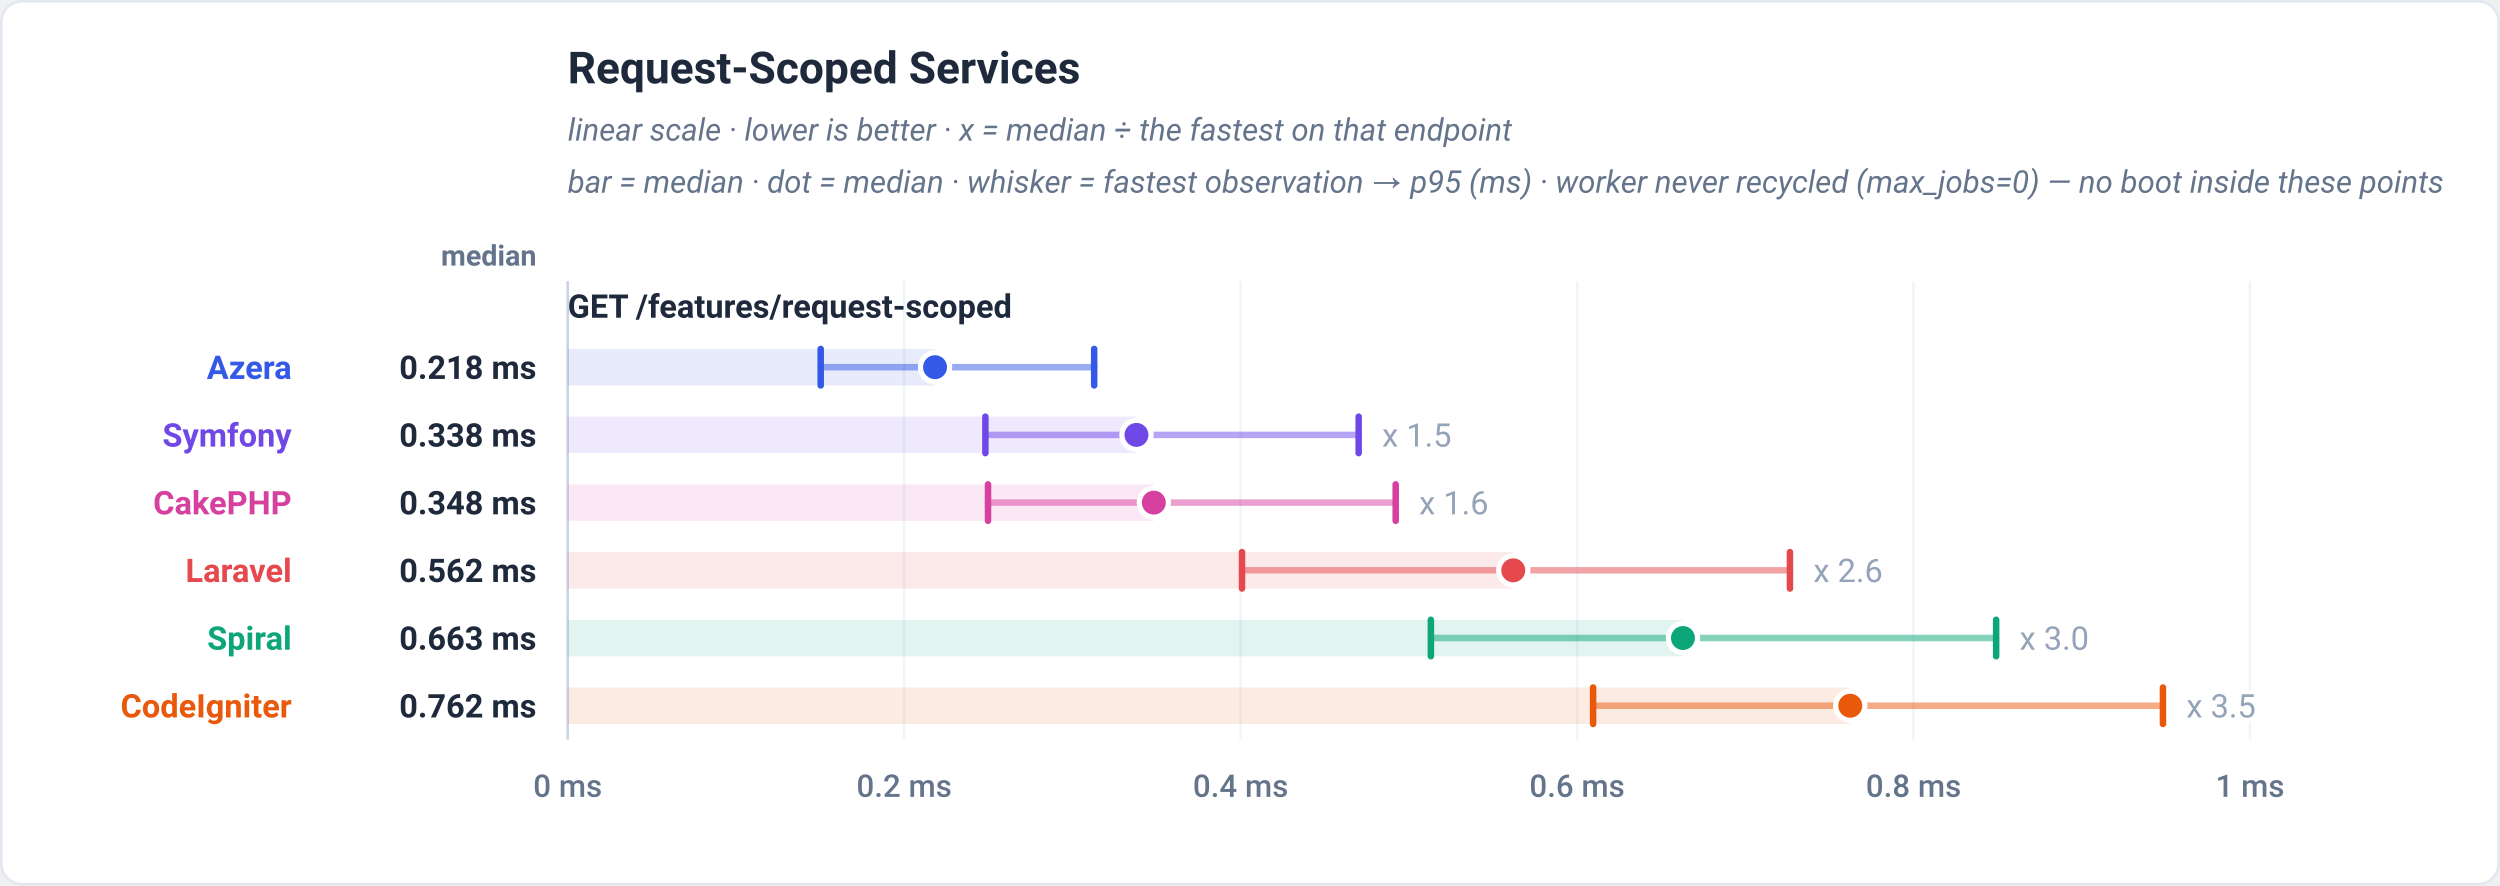
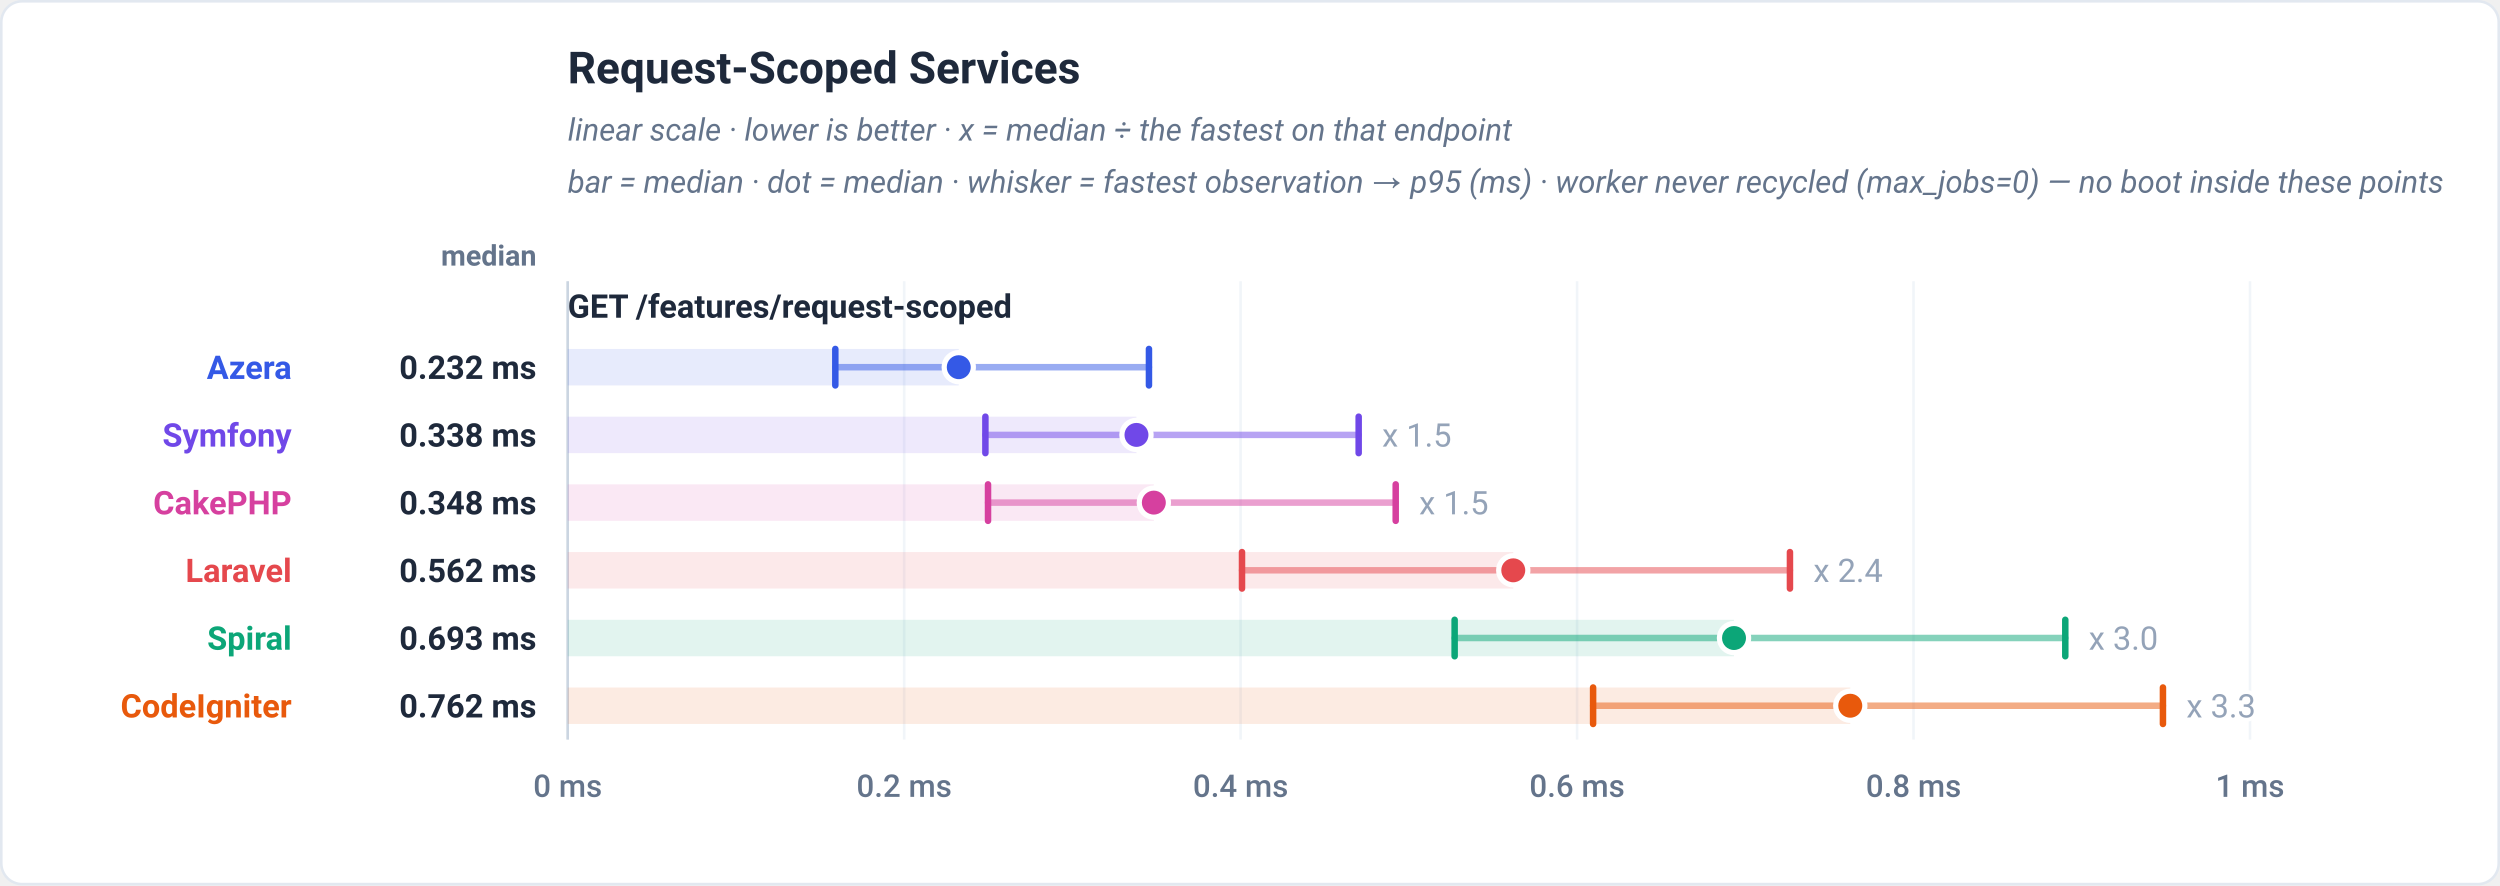
<svg xmlns="http://www.w3.org/2000/svg" viewBox="0 0 960 340" width="960" height="340" role="img" font-family="-apple-system,BlinkMacSystemFont,'Segoe UI',Roboto,Helvetica,Arial,sans-serif">
  <rect x="0.5" y="0.5" width="959" height="339" rx="8" fill="#ffffff" stroke="#e2e8f0" />
  <text x="218" y="32" font-family="-apple-system,BlinkMacSystemFont,'Segoe UI',Roboto,Helvetica,Arial,sans-serif" font-size="17" font-weight="700" fill="#1e293b" text-anchor="start">Request-Scoped Services</text>
  <text x="218" y="54" font-family="-apple-system,BlinkMacSystemFont,'Segoe UI',Roboto,Helvetica,Arial,sans-serif" font-size="12" font-weight="400" fill="#64748b" text-anchor="start" font-style="italic">linear scale · lower is better · x = median ÷ the fastest on that endpoint</text>
  <text x="218" y="74" font-family="-apple-system,BlinkMacSystemFont,'Segoe UI',Roboto,Helvetica,Arial,sans-serif" font-size="12" font-weight="400" fill="#64748b" text-anchor="start" font-style="italic">bar = median · dot = median · whisker = fastest observation → p95 (ms) · worker never recycled (max_jobs=0) — no boot inside these points</text>
  <text x="206" y="102" font-family="-apple-system,BlinkMacSystemFont,'Segoe UI',Roboto,Helvetica,Arial,sans-serif" font-size="11" font-weight="600" fill="#64748b" text-anchor="end">median</text>
  <line x1="218" y1="108" x2="218" y2="284" stroke="#f1f5f9" stroke-width="1" />
  <text x="218" y="306" font-family="-apple-system,BlinkMacSystemFont,'Segoe UI',Roboto,Helvetica,Arial,sans-serif" font-size="12" font-weight="500" fill="#64748b" text-anchor="middle">0 ms</text>
  <line x1="347.2" y1="108" x2="347.2" y2="284" stroke="#f1f5f9" stroke-width="1" />
  <text x="347.2" y="306" font-family="-apple-system,BlinkMacSystemFont,'Segoe UI',Roboto,Helvetica,Arial,sans-serif" font-size="12" font-weight="500" fill="#64748b" text-anchor="middle">0.2 ms</text>
  <line x1="476.4" y1="108" x2="476.4" y2="284" stroke="#f1f5f9" stroke-width="1" />
  <text x="476.4" y="306" font-family="-apple-system,BlinkMacSystemFont,'Segoe UI',Roboto,Helvetica,Arial,sans-serif" font-size="12" font-weight="500" fill="#64748b" text-anchor="middle">0.4 ms</text>
  <line x1="605.6" y1="108" x2="605.6" y2="284" stroke="#f1f5f9" stroke-width="1" />
  <text x="605.6" y="306" font-family="-apple-system,BlinkMacSystemFont,'Segoe UI',Roboto,Helvetica,Arial,sans-serif" font-size="12" font-weight="500" fill="#64748b" text-anchor="middle">0.6 ms</text>
  <line x1="734.8" y1="108" x2="734.8" y2="284" stroke="#f1f5f9" stroke-width="1" />
  <text x="734.8" y="306" font-family="-apple-system,BlinkMacSystemFont,'Segoe UI',Roboto,Helvetica,Arial,sans-serif" font-size="12" font-weight="500" fill="#64748b" text-anchor="middle">0.8 ms</text>
  <line x1="864" y1="108" x2="864" y2="284" stroke="#f1f5f9" stroke-width="1" />
  <text x="864" y="306" font-family="-apple-system,BlinkMacSystemFont,'Segoe UI',Roboto,Helvetica,Arial,sans-serif" font-size="12" font-weight="500" fill="#64748b" text-anchor="middle">1 ms</text>
  <line x1="218" y1="108" x2="218" y2="284" stroke="#cbd5e1" stroke-width="1" />
  <text x="218" y="122" font-family="-apple-system,BlinkMacSystemFont,'Segoe UI',Roboto,Helvetica,Arial,sans-serif" font-size="12.5" font-weight="700" fill="#1e293b" text-anchor="start">GET /features/request-scoped</text>
-   <rect x="218" y="134" width="141.05" height="14" fill="#3459e6" fill-opacity="0.12" />
-   <line x1="315.15" y1="141" x2="420.16" y2="141" stroke="#3459e6" stroke-width="2.5" stroke-linecap="round" opacity="0.5" />
-   <line x1="315.15" y1="134" x2="315.15" y2="148" stroke="#3459e6" stroke-width="2.5" stroke-linecap="round" />
-   <line x1="420.16" y1="134" x2="420.16" y2="148" stroke="#3459e6" stroke-width="2.5" stroke-linecap="round" />
-   <circle cx="359.05" cy="141" r="5.6" fill="#3459e6" stroke="#ffffff" stroke-width="2" />
+   <rect x="218" y="134" width="150.16" height="14" fill="#3459e6" fill-opacity="0.12" />
+   <line x1="320.76" y1="141" x2="441.2" y2="141" stroke="#3459e6" stroke-width="2.5" stroke-linecap="round" opacity="0.5" />
+   <line x1="320.76" y1="134" x2="320.76" y2="148" stroke="#3459e6" stroke-width="2.5" stroke-linecap="round" />
+   <line x1="441.2" y1="134" x2="441.2" y2="148" stroke="#3459e6" stroke-width="2.5" stroke-linecap="round" />
+   <circle cx="368.16" cy="141" r="5.6" fill="#3459e6" stroke="#ffffff" stroke-width="2" />
  <text x="112" y="145.5" font-family="-apple-system,BlinkMacSystemFont,'Segoe UI',Roboto,Helvetica,Arial,sans-serif" font-size="12.5" font-weight="700" fill="#3459e6" text-anchor="end">Azera</text>
-   <text x="206" y="145.5" font-family="-apple-system,BlinkMacSystemFont,'Segoe UI',Roboto,Helvetica,Arial,sans-serif" font-size="12.5" font-weight="700" fill="#1e293b" text-anchor="end">0.218 ms</text>
+   <text x="206" y="145.5" font-family="-apple-system,BlinkMacSystemFont,'Segoe UI',Roboto,Helvetica,Arial,sans-serif" font-size="12.5" font-weight="700" fill="#1e293b" text-anchor="end">0.232 ms</text>
  <rect x="218" y="160" width="218.4" height="14" fill="#7048e8" fill-opacity="0.12" />
  <line x1="378.39" y1="167" x2="521.73" y2="167" stroke="#7048e8" stroke-width="2.5" stroke-linecap="round" opacity="0.5" />
  <line x1="378.39" y1="160" x2="378.39" y2="174" stroke="#7048e8" stroke-width="2.5" stroke-linecap="round" />
  <line x1="521.73" y1="160" x2="521.73" y2="174" stroke="#7048e8" stroke-width="2.5" stroke-linecap="round" />
  <circle cx="436.4" cy="167" r="5.6" fill="#7048e8" stroke="#ffffff" stroke-width="2" />
  <text x="530.73" y="171.5" font-family="-apple-system,BlinkMacSystemFont,'Segoe UI',Roboto,Helvetica,Arial,sans-serif" font-size="12.5" font-weight="400" fill="#94a3b8" text-anchor="start" stroke="#ffffff" stroke-width="3" paint-order="stroke" stroke-linejoin="round">x 1.5</text>
  <text x="112" y="171.5" font-family="-apple-system,BlinkMacSystemFont,'Segoe UI',Roboto,Helvetica,Arial,sans-serif" font-size="12.5" font-weight="700" fill="#7048e8" text-anchor="end">Symfony</text>
  <text x="206" y="171.5" font-family="-apple-system,BlinkMacSystemFont,'Segoe UI',Roboto,Helvetica,Arial,sans-serif" font-size="12.5" font-weight="700" fill="#1e293b" text-anchor="end">0.338 ms</text>
  <rect x="218" y="186" width="225.07" height="14" fill="#d6409f" fill-opacity="0.12" />
  <line x1="379.4" y1="193" x2="535.95" y2="193" stroke="#d6409f" stroke-width="2.5" stroke-linecap="round" opacity="0.5" />
  <line x1="379.4" y1="186" x2="379.4" y2="200" stroke="#d6409f" stroke-width="2.5" stroke-linecap="round" />
  <line x1="535.95" y1="186" x2="535.95" y2="200" stroke="#d6409f" stroke-width="2.5" stroke-linecap="round" />
  <circle cx="443.07" cy="193" r="5.6" fill="#d6409f" stroke="#ffffff" stroke-width="2" />
-   <text x="544.95" y="197.5" font-family="-apple-system,BlinkMacSystemFont,'Segoe UI',Roboto,Helvetica,Arial,sans-serif" font-size="12.5" font-weight="400" fill="#94a3b8" text-anchor="start" stroke="#ffffff" stroke-width="3" paint-order="stroke" stroke-linejoin="round">x 1.6</text>
+   <text x="544.95" y="197.5" font-family="-apple-system,BlinkMacSystemFont,'Segoe UI',Roboto,Helvetica,Arial,sans-serif" font-size="12.5" font-weight="400" fill="#94a3b8" text-anchor="start" stroke="#ffffff" stroke-width="3" paint-order="stroke" stroke-linejoin="round">x 1.5</text>
  <text x="112" y="197.5" font-family="-apple-system,BlinkMacSystemFont,'Segoe UI',Roboto,Helvetica,Arial,sans-serif" font-size="12.5" font-weight="700" fill="#d6409f" text-anchor="end">CakePHP</text>
  <text x="206" y="197.5" font-family="-apple-system,BlinkMacSystemFont,'Segoe UI',Roboto,Helvetica,Arial,sans-serif" font-size="12.5" font-weight="700" fill="#1e293b" text-anchor="end">0.348 ms</text>
  <rect x="218" y="212" width="363.09" height="14" fill="#e5484d" fill-opacity="0.12" />
  <line x1="476.93" y1="219" x2="687.34" y2="219" stroke="#e5484d" stroke-width="2.5" stroke-linecap="round" opacity="0.5" />
  <line x1="476.93" y1="212" x2="476.93" y2="226" stroke="#e5484d" stroke-width="2.5" stroke-linecap="round" />
  <line x1="687.34" y1="212" x2="687.34" y2="226" stroke="#e5484d" stroke-width="2.5" stroke-linecap="round" />
  <circle cx="581.09" cy="219" r="5.6" fill="#e5484d" stroke="#ffffff" stroke-width="2" />
-   <text x="696.34" y="223.5" font-family="-apple-system,BlinkMacSystemFont,'Segoe UI',Roboto,Helvetica,Arial,sans-serif" font-size="12.5" font-weight="400" fill="#94a3b8" text-anchor="start" stroke="#ffffff" stroke-width="3" paint-order="stroke" stroke-linejoin="round">x 2.6</text>
+   <text x="696.34" y="223.5" font-family="-apple-system,BlinkMacSystemFont,'Segoe UI',Roboto,Helvetica,Arial,sans-serif" font-size="12.5" font-weight="400" fill="#94a3b8" text-anchor="start" stroke="#ffffff" stroke-width="3" paint-order="stroke" stroke-linejoin="round">x 2.4</text>
  <text x="112" y="223.5" font-family="-apple-system,BlinkMacSystemFont,'Segoe UI',Roboto,Helvetica,Arial,sans-serif" font-size="12.5" font-weight="700" fill="#e5484d" text-anchor="end">Laravel</text>
  <text x="206" y="223.5" font-family="-apple-system,BlinkMacSystemFont,'Segoe UI',Roboto,Helvetica,Arial,sans-serif" font-size="12.5" font-weight="700" fill="#1e293b" text-anchor="end">0.562 ms</text>
-   <rect x="218" y="238" width="428.25" height="14" fill="#0ca678" fill-opacity="0.12" />
-   <line x1="549.46" y1="245" x2="766.52" y2="245" stroke="#0ca678" stroke-width="2.5" stroke-linecap="round" opacity="0.5" />
-   <line x1="549.46" y1="238" x2="549.46" y2="252" stroke="#0ca678" stroke-width="2.5" stroke-linecap="round" />
-   <line x1="766.52" y1="238" x2="766.52" y2="252" stroke="#0ca678" stroke-width="2.5" stroke-linecap="round" />
-   <circle cx="646.25" cy="245" r="5.6" fill="#0ca678" stroke="#ffffff" stroke-width="2" />
-   <text x="775.52" y="249.5" font-family="-apple-system,BlinkMacSystemFont,'Segoe UI',Roboto,Helvetica,Arial,sans-serif" font-size="12.5" font-weight="400" fill="#94a3b8" text-anchor="start" stroke="#ffffff" stroke-width="3" paint-order="stroke" stroke-linejoin="round">x 3.0</text>
+   <rect x="218" y="238" width="447.86" height="14" fill="#0ca678" fill-opacity="0.12" />
+   <line x1="558.58" y1="245" x2="793.07" y2="245" stroke="#0ca678" stroke-width="2.5" stroke-linecap="round" opacity="0.5" />
+   <line x1="558.58" y1="238" x2="558.58" y2="252" stroke="#0ca678" stroke-width="2.5" stroke-linecap="round" />
+   <line x1="793.07" y1="238" x2="793.07" y2="252" stroke="#0ca678" stroke-width="2.5" stroke-linecap="round" />
+   <circle cx="665.86" cy="245" r="5.6" fill="#0ca678" stroke="#ffffff" stroke-width="2" />
+   <text x="802.07" y="249.5" font-family="-apple-system,BlinkMacSystemFont,'Segoe UI',Roboto,Helvetica,Arial,sans-serif" font-size="12.5" font-weight="400" fill="#94a3b8" text-anchor="start" stroke="#ffffff" stroke-width="3" paint-order="stroke" stroke-linejoin="round">x 3.0</text>
  <text x="112" y="249.5" font-family="-apple-system,BlinkMacSystemFont,'Segoe UI',Roboto,Helvetica,Arial,sans-serif" font-size="12.5" font-weight="700" fill="#0ca678" text-anchor="end">Spiral</text>
-   <text x="206" y="249.5" font-family="-apple-system,BlinkMacSystemFont,'Segoe UI',Roboto,Helvetica,Arial,sans-serif" font-size="12.5" font-weight="700" fill="#1e293b" text-anchor="end">0.663 ms</text>
+   <text x="206" y="249.5" font-family="-apple-system,BlinkMacSystemFont,'Segoe UI',Roboto,Helvetica,Arial,sans-serif" font-size="12.5" font-weight="700" fill="#1e293b" text-anchor="end">0.693 ms</text>
  <rect x="218" y="264" width="492.5" height="14" fill="#e8590c" fill-opacity="0.12" />
  <line x1="611.75" y1="271" x2="830.57" y2="271" stroke="#e8590c" stroke-width="2.5" stroke-linecap="round" opacity="0.5" />
  <line x1="611.75" y1="264" x2="611.75" y2="278" stroke="#e8590c" stroke-width="2.5" stroke-linecap="round" />
  <line x1="830.57" y1="264" x2="830.57" y2="278" stroke="#e8590c" stroke-width="2.5" stroke-linecap="round" />
  <circle cx="710.5" cy="271" r="5.6" fill="#e8590c" stroke="#ffffff" stroke-width="2" />
-   <text x="839.57" y="275.5" font-family="-apple-system,BlinkMacSystemFont,'Segoe UI',Roboto,Helvetica,Arial,sans-serif" font-size="12.5" font-weight="400" fill="#94a3b8" text-anchor="start" stroke="#ffffff" stroke-width="3" paint-order="stroke" stroke-linejoin="round">x 3.5</text>
+   <text x="839.57" y="275.5" font-family="-apple-system,BlinkMacSystemFont,'Segoe UI',Roboto,Helvetica,Arial,sans-serif" font-size="12.5" font-weight="400" fill="#94a3b8" text-anchor="start" stroke="#ffffff" stroke-width="3" paint-order="stroke" stroke-linejoin="round">x 3.3</text>
  <text x="112" y="275.5" font-family="-apple-system,BlinkMacSystemFont,'Segoe UI',Roboto,Helvetica,Arial,sans-serif" font-size="12.5" font-weight="700" fill="#e8590c" text-anchor="end">CodeIgniter</text>
  <text x="206" y="275.5" font-family="-apple-system,BlinkMacSystemFont,'Segoe UI',Roboto,Helvetica,Arial,sans-serif" font-size="12.5" font-weight="700" fill="#1e293b" text-anchor="end">0.762 ms</text>
</svg>
